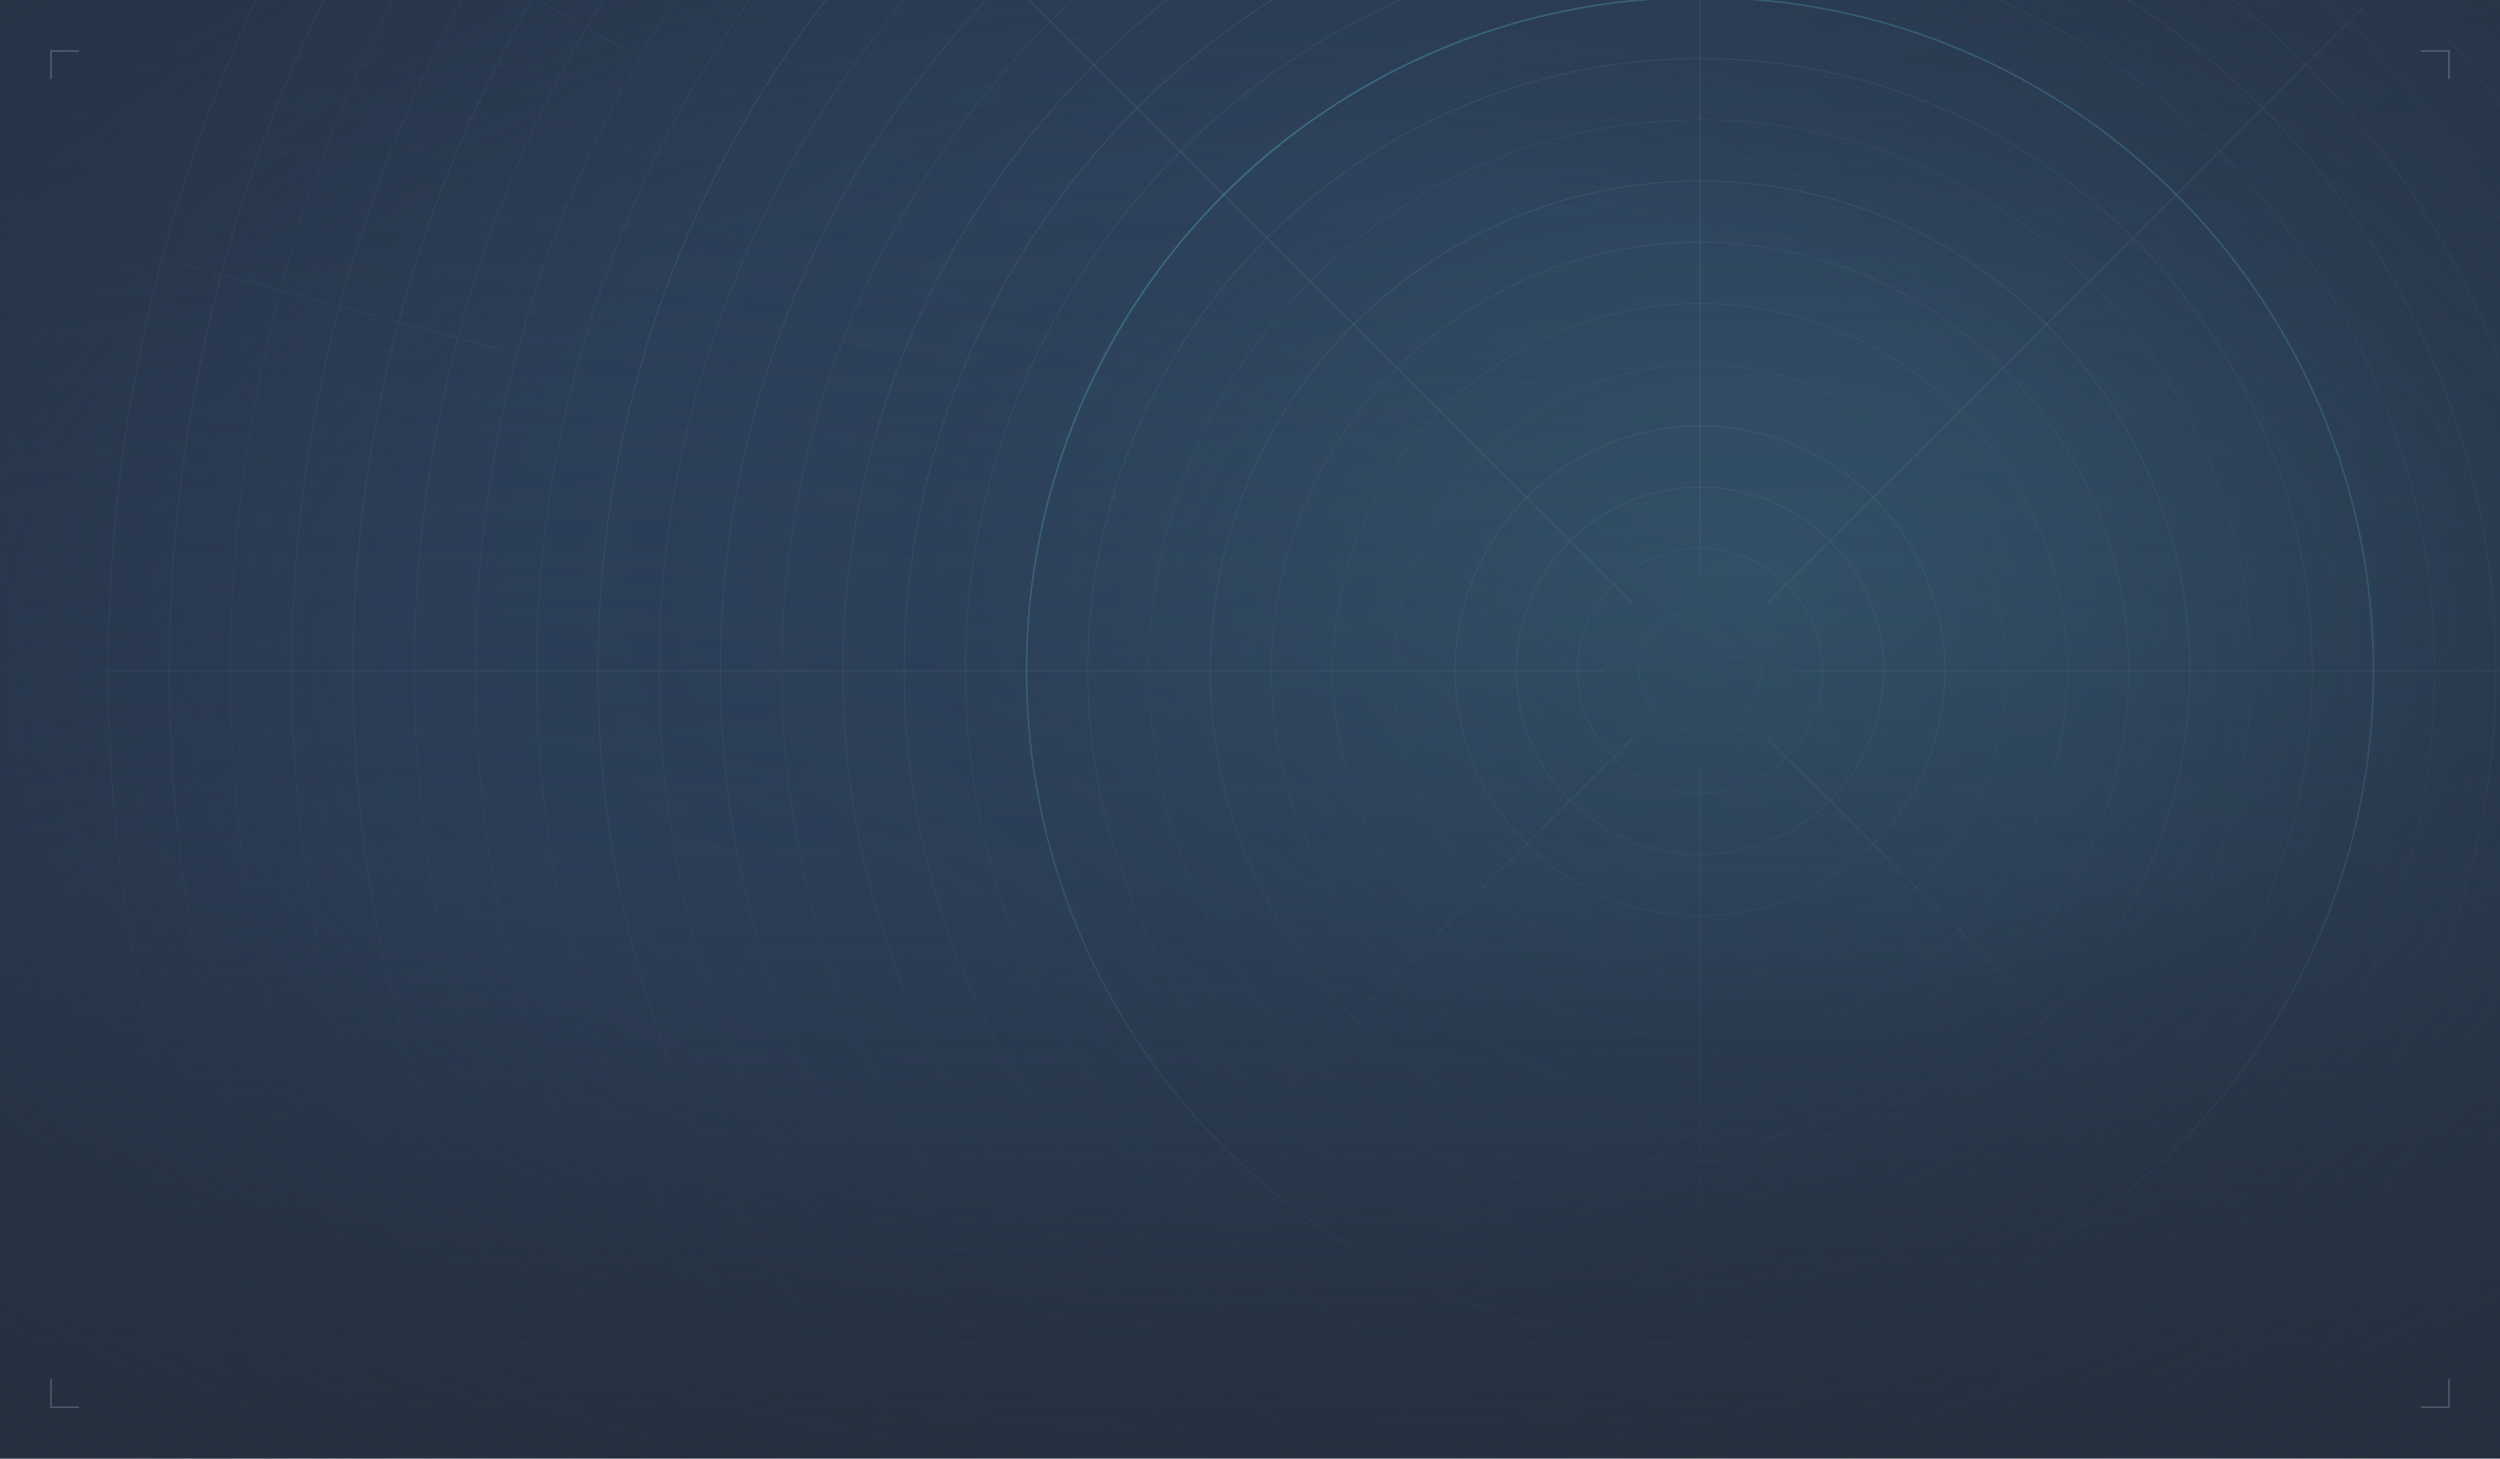
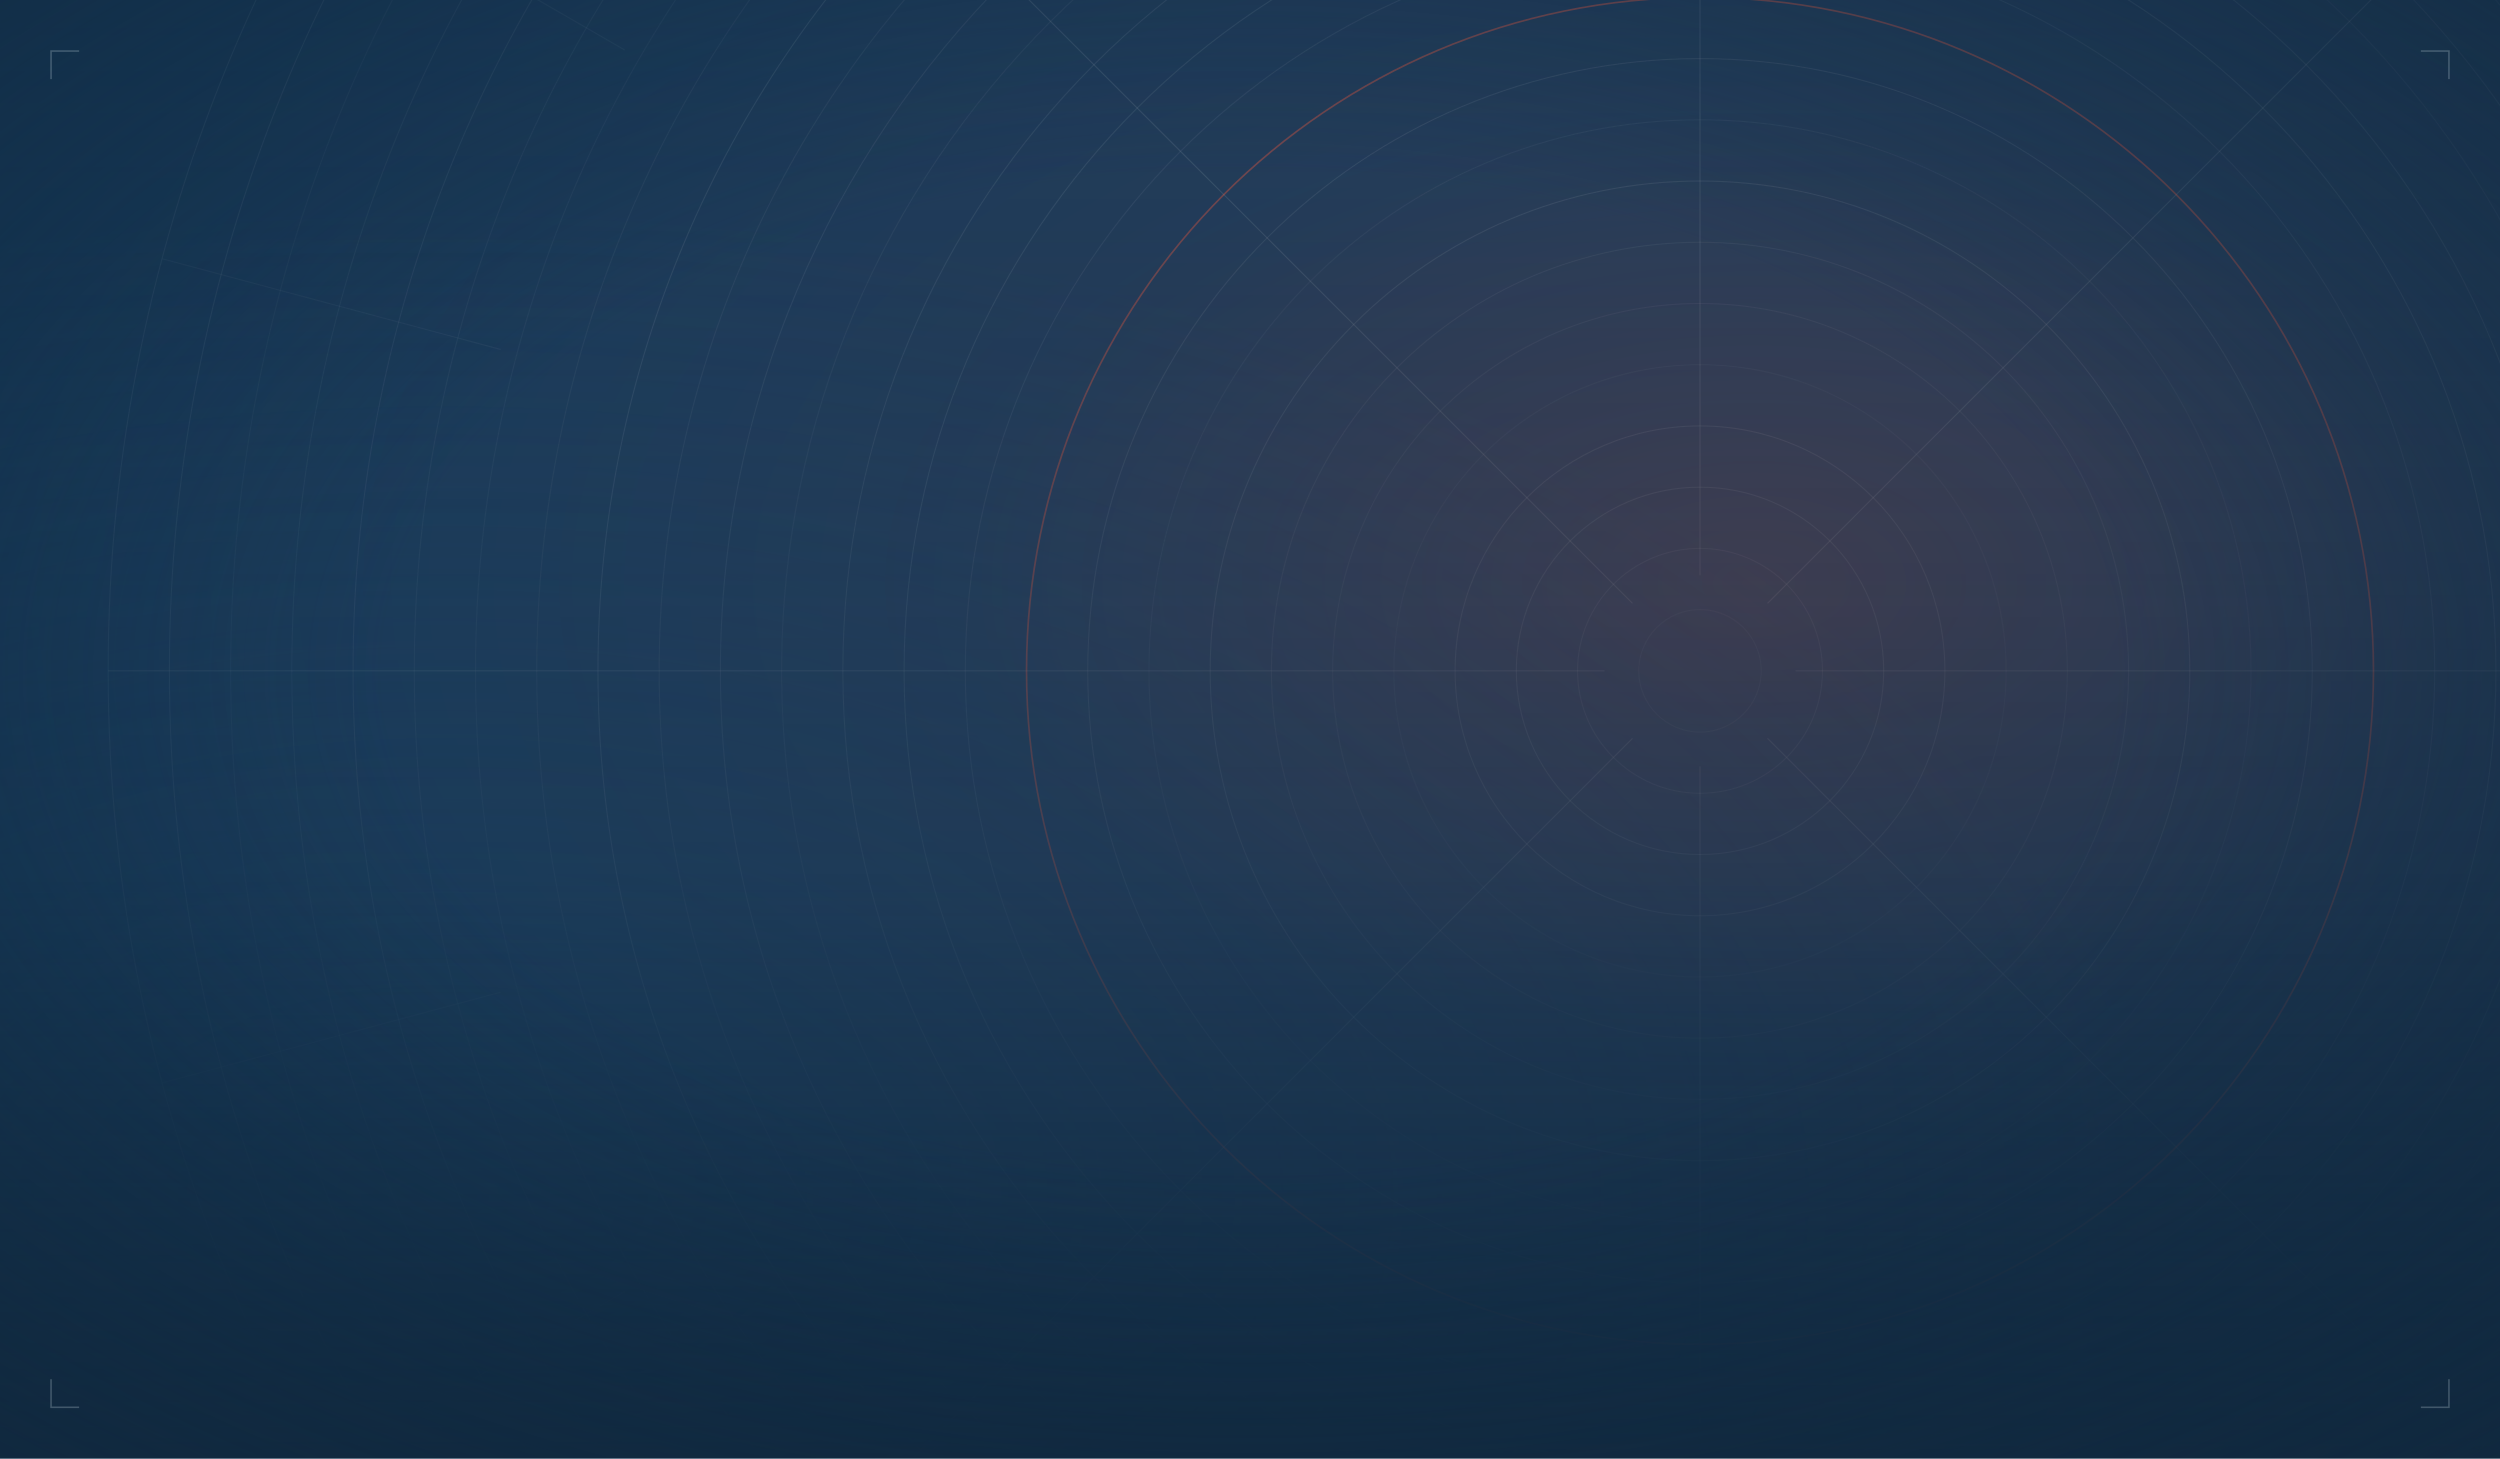
<svg xmlns="http://www.w3.org/2000/svg" viewBox="0 0 2400 1400" width="2400" height="1400" role="img" preserveAspectRatio="xMidYMid slice">
  <defs>
    <radialGradient id="key" cx="70%" cy="40%" r="72%">
-       <stop offset="0" stop-color="#5dc0d1" stop-opacity="0.22" />
-       <stop offset="0.45" stop-color="#5dc0d1" stop-opacity="0.06" />
-       <stop offset="1" stop-color="#5dc0d1" stop-opacity="0" />
+       <stop offset="0" stop-color="#FF5C3D" stop-opacity="0.22" />
+       <stop offset="0.45" stop-color="#FF5C3D" stop-opacity="0.06" />
+       <stop offset="1" stop-color="#FF5C3D" stop-opacity="0" />
    </radialGradient>
    <radialGradient id="fill" cx="18%" cy="82%" r="68%">
-       <stop offset="0" stop-color="#2f4668" stop-opacity="0.55" />
-       <stop offset="1" stop-color="#2f4668" stop-opacity="0" />
+       <stop offset="0" stop-color="#1F5078" stop-opacity="0.55" />
+       <stop offset="1" stop-color="#1F5078" stop-opacity="0" />
    </radialGradient>
    <linearGradient id="haze" x1="0" y1="1" x2="0" y2="0">
-       <stop offset="0" stop-color="#252f3e" stop-opacity="0.92" />
-       <stop offset="0.4" stop-color="#252f3e" stop-opacity="0.32" />
-       <stop offset="1" stop-color="#252f3e" stop-opacity="0" />
+       <stop offset="0" stop-color="#10283E" stop-opacity="0.92" />
+       <stop offset="0.4" stop-color="#10283E" stop-opacity="0.32" />
+       <stop offset="1" stop-color="#10283E" stop-opacity="0" />
    </linearGradient>
    <radialGradient id="vig" cx="50%" cy="46%" r="76%">
-       <stop offset="0.45" stop-color="#252f3e" stop-opacity="0" />
-       <stop offset="1" stop-color="#252f3e" stop-opacity="0.82" />
+       <stop offset="0.45" stop-color="#10283E" stop-opacity="0" />
+       <stop offset="1" stop-color="#10283E" stop-opacity="0.82" />
    </radialGradient>
    <linearGradient id="motifmask" x1="0" y1="0" x2="0" y2="1">
      <stop offset="0" stop-color="#fff" stop-opacity="0.95" />
      <stop offset="0.55" stop-color="#fff" stop-opacity="0.7" />
      <stop offset="1" stop-color="#fff" stop-opacity="0.12" />
    </linearGradient>
    <mask id="motif">
      <rect width="2400" height="1400" fill="url(#motifmask)" />
    </mask>
  </defs>
-   <rect width="2400" height="1400" fill="#2a3b55" />
+   <rect width="2400" height="1400" fill="#163B5C" />
  <rect width="2400" height="1400" fill="url(#fill)" />
  <g mask="url(#motif)">
-     <circle cx="1632" cy="644" r="58.78" fill="none" stroke="#bbcae4" stroke-opacity="0.07" stroke-width="1" />
-     <circle cx="1632" cy="644" r="117.55" fill="none" stroke="#bbcae4" stroke-opacity="0.1" stroke-width="1" />
-     <circle cx="1632" cy="644" r="176.33" fill="none" stroke="#bbcae4" stroke-opacity="0.13" stroke-width="1" />
-     <circle cx="1632" cy="644" r="235.1" fill="none" stroke="#bbcae4" stroke-opacity="0.13" stroke-width="1" />
-     <circle cx="1632" cy="644" r="293.88" fill="none" stroke="#bbcae4" stroke-opacity="0.06" stroke-width="1" />
-     <circle cx="1632" cy="644" r="352.65" fill="none" stroke="#bbcae4" stroke-opacity="0.08" stroke-width="1" />
-     <circle cx="1632" cy="644" r="411.43" fill="none" stroke="#bbcae4" stroke-opacity="0.09" stroke-width="1" />
-     <circle cx="1632" cy="644" r="470.21" fill="none" stroke="#bbcae4" stroke-opacity="0.13" stroke-width="1" />
-     <circle cx="1632" cy="644" r="528.98" fill="none" stroke="#bbcae4" stroke-opacity="0.07" stroke-width="1" />
-     <circle cx="1632" cy="644" r="587.76" fill="none" stroke="#bbcae4" stroke-opacity="0.12" stroke-width="1" />
-     <circle cx="1632" cy="644" r="646.53" fill="none" stroke="#5dc0d1" stroke-opacity="0.42" stroke-width="1.6" />
-     <circle cx="1632" cy="644" r="705.31" fill="none" stroke="#bbcae4" stroke-opacity="0.1" stroke-width="1" />
-     <circle cx="1632" cy="644" r="764.08" fill="none" stroke="#bbcae4" stroke-opacity="0.13" stroke-width="1" />
-     <circle cx="1632" cy="644" r="822.86" fill="none" stroke="#bbcae4" stroke-opacity="0.12" stroke-width="1" />
-     <circle cx="1632" cy="644" r="881.64" fill="none" stroke="#bbcae4" stroke-opacity="0.08" stroke-width="1" />
-     <circle cx="1632" cy="644" r="940.41" fill="none" stroke="#bbcae4" stroke-opacity="0.11" stroke-width="1" />
-     <circle cx="1632" cy="644" r="999.19" fill="none" stroke="#bbcae4" stroke-opacity="0.09" stroke-width="1" />
-     <circle cx="1632" cy="644" r="1057.96" fill="none" stroke="#bbcae4" stroke-opacity="0.14" stroke-width="1" />
-     <circle cx="1632" cy="644" r="1116.74" fill="none" stroke="#bbcae4" stroke-opacity="0.08" stroke-width="1" />
-     <circle cx="1632" cy="644" r="1175.51" fill="none" stroke="#bbcae4" stroke-opacity="0.07" stroke-width="1" />
-     <circle cx="1632" cy="644" r="1234.29" fill="none" stroke="#bbcae4" stroke-opacity="0.08" stroke-width="1" />
-     <circle cx="1632" cy="644" r="1293.07" fill="none" stroke="#bbcae4" stroke-opacity="0.11" stroke-width="1" />
-     <circle cx="1632" cy="644" r="1351.84" fill="none" stroke="#bbcae4" stroke-opacity="0.09" stroke-width="1" />
-     <circle cx="1632" cy="644" r="1410.62" fill="none" stroke="#bbcae4" stroke-opacity="0.07" stroke-width="1" />
-     <circle cx="1632" cy="644" r="1469.39" fill="none" stroke="#bbcae4" stroke-opacity="0.12" stroke-width="1" />
-     <circle cx="1632" cy="644" r="1528.17" fill="none" stroke="#bbcae4" stroke-opacity="0.12" stroke-width="1" />
-     <line x1="1723.69" y1="644" x2="3160.17" y2="644" stroke="#bbcae4" stroke-opacity="0.16" stroke-width="1" />
-     <line x1="2783.36" y1="952.5" x2="3108.1" y2="1039.52" stroke="#bbcae4" stroke-opacity="0.08" stroke-width="1" />
-     <line x1="2664.28" y1="1239.99" x2="2955.43" y2="1408.08" stroke="#bbcae4" stroke-opacity="0.08" stroke-width="1" />
-     <line x1="1696.83" y1="708.83" x2="2712.58" y2="1724.58" stroke="#bbcae4" stroke-opacity="0.16" stroke-width="1" />
-     <line x1="2227.99" y1="1676.28" x2="2396.08" y2="1967.43" stroke="#bbcae4" stroke-opacity="0.08" stroke-width="1" />
-     <line x1="1940.5" y1="1795.36" x2="2027.52" y2="2120.1" stroke="#bbcae4" stroke-opacity="0.08" stroke-width="1" />
-     <line x1="1632" y1="735.69" x2="1632" y2="2172.17" stroke="#bbcae4" stroke-opacity="0.16" stroke-width="1" />
-     <line x1="1323.5" y1="1795.36" x2="1236.48" y2="2120.1" stroke="#bbcae4" stroke-opacity="0.08" stroke-width="1" />
-     <line x1="1036.01" y1="1676.28" x2="867.92" y2="1967.43" stroke="#bbcae4" stroke-opacity="0.08" stroke-width="1" />
-     <line x1="1567.17" y1="708.83" x2="551.42" y2="1724.58" stroke="#bbcae4" stroke-opacity="0.16" stroke-width="1" />
-     <line x1="599.72" y1="1239.99" x2="308.57" y2="1408.08" stroke="#bbcae4" stroke-opacity="0.08" stroke-width="1" />
-     <line x1="480.64" y1="952.5" x2="155.9" y2="1039.52" stroke="#bbcae4" stroke-opacity="0.08" stroke-width="1" />
-     <line x1="1540.31" y1="644" x2="103.83" y2="644" stroke="#bbcae4" stroke-opacity="0.16" stroke-width="1" />
-     <line x1="480.64" y1="335.5" x2="155.9" y2="248.48" stroke="#bbcae4" stroke-opacity="0.08" stroke-width="1" />
-     <line x1="599.72" y1="48.01" x2="308.57" y2="-120.08" stroke="#bbcae4" stroke-opacity="0.08" stroke-width="1" />
-     <line x1="1567.17" y1="579.17" x2="551.42" y2="-436.58" stroke="#bbcae4" stroke-opacity="0.16" stroke-width="1" />
-     <line x1="1036.01" y1="-388.28" x2="867.92" y2="-679.43" stroke="#bbcae4" stroke-opacity="0.08" stroke-width="1" />
-     <line x1="1323.5" y1="-507.36" x2="1236.48" y2="-832.1" stroke="#bbcae4" stroke-opacity="0.08" stroke-width="1" />
-     <line x1="1632" y1="552.31" x2="1632" y2="-884.17" stroke="#bbcae4" stroke-opacity="0.16" stroke-width="1" />
-     <line x1="1940.5" y1="-507.36" x2="2027.52" y2="-832.1" stroke="#bbcae4" stroke-opacity="0.08" stroke-width="1" />
-     <line x1="2227.99" y1="-388.28" x2="2396.08" y2="-679.43" stroke="#bbcae4" stroke-opacity="0.08" stroke-width="1" />
-     <line x1="1696.83" y1="579.17" x2="2712.58" y2="-436.58" stroke="#bbcae4" stroke-opacity="0.16" stroke-width="1" />
-     <line x1="2664.28" y1="48.01" x2="2955.43" y2="-120.08" stroke="#bbcae4" stroke-opacity="0.08" stroke-width="1" />
-     <line x1="2783.36" y1="335.5" x2="3108.1" y2="248.48" stroke="#bbcae4" stroke-opacity="0.08" stroke-width="1" />
+     <circle cx="1632" cy="644" r="58.78" fill="none" stroke="#BFD0DC" stroke-opacity="0.07" stroke-width="1" />
+     <circle cx="1632" cy="644" r="117.55" fill="none" stroke="#BFD0DC" stroke-opacity="0.1" stroke-width="1" />
+     <circle cx="1632" cy="644" r="176.33" fill="none" stroke="#BFD0DC" stroke-opacity="0.13" stroke-width="1" />
+     <circle cx="1632" cy="644" r="235.1" fill="none" stroke="#BFD0DC" stroke-opacity="0.13" stroke-width="1" />
+     <circle cx="1632" cy="644" r="293.88" fill="none" stroke="#BFD0DC" stroke-opacity="0.06" stroke-width="1" />
+     <circle cx="1632" cy="644" r="352.65" fill="none" stroke="#BFD0DC" stroke-opacity="0.08" stroke-width="1" />
+     <circle cx="1632" cy="644" r="411.43" fill="none" stroke="#BFD0DC" stroke-opacity="0.09" stroke-width="1" />
+     <circle cx="1632" cy="644" r="470.21" fill="none" stroke="#BFD0DC" stroke-opacity="0.13" stroke-width="1" />
+     <circle cx="1632" cy="644" r="528.98" fill="none" stroke="#BFD0DC" stroke-opacity="0.07" stroke-width="1" />
+     <circle cx="1632" cy="644" r="587.76" fill="none" stroke="#BFD0DC" stroke-opacity="0.12" stroke-width="1" />
+     <circle cx="1632" cy="644" r="646.53" fill="none" stroke="#FF5C3D" stroke-opacity="0.42" stroke-width="1.6" />
+     <circle cx="1632" cy="644" r="705.31" fill="none" stroke="#BFD0DC" stroke-opacity="0.1" stroke-width="1" />
+     <circle cx="1632" cy="644" r="764.08" fill="none" stroke="#BFD0DC" stroke-opacity="0.13" stroke-width="1" />
+     <circle cx="1632" cy="644" r="822.86" fill="none" stroke="#BFD0DC" stroke-opacity="0.12" stroke-width="1" />
+     <circle cx="1632" cy="644" r="881.64" fill="none" stroke="#BFD0DC" stroke-opacity="0.08" stroke-width="1" />
+     <circle cx="1632" cy="644" r="940.41" fill="none" stroke="#BFD0DC" stroke-opacity="0.11" stroke-width="1" />
+     <circle cx="1632" cy="644" r="999.19" fill="none" stroke="#BFD0DC" stroke-opacity="0.09" stroke-width="1" />
+     <circle cx="1632" cy="644" r="1057.96" fill="none" stroke="#BFD0DC" stroke-opacity="0.14" stroke-width="1" />
+     <circle cx="1632" cy="644" r="1116.74" fill="none" stroke="#BFD0DC" stroke-opacity="0.08" stroke-width="1" />
+     <circle cx="1632" cy="644" r="1175.51" fill="none" stroke="#BFD0DC" stroke-opacity="0.07" stroke-width="1" />
+     <circle cx="1632" cy="644" r="1234.29" fill="none" stroke="#BFD0DC" stroke-opacity="0.08" stroke-width="1" />
+     <circle cx="1632" cy="644" r="1293.07" fill="none" stroke="#BFD0DC" stroke-opacity="0.11" stroke-width="1" />
+     <circle cx="1632" cy="644" r="1351.84" fill="none" stroke="#BFD0DC" stroke-opacity="0.09" stroke-width="1" />
+     <circle cx="1632" cy="644" r="1410.62" fill="none" stroke="#BFD0DC" stroke-opacity="0.07" stroke-width="1" />
+     <circle cx="1632" cy="644" r="1469.39" fill="none" stroke="#BFD0DC" stroke-opacity="0.12" stroke-width="1" />
+     <circle cx="1632" cy="644" r="1528.17" fill="none" stroke="#BFD0DC" stroke-opacity="0.12" stroke-width="1" />
+     <line x1="1723.69" y1="644" x2="3160.17" y2="644" stroke="#BFD0DC" stroke-opacity="0.16" stroke-width="1" />
+     <line x1="2783.36" y1="952.5" x2="3108.1" y2="1039.52" stroke="#BFD0DC" stroke-opacity="0.08" stroke-width="1" />
+     <line x1="2664.28" y1="1239.99" x2="2955.43" y2="1408.08" stroke="#BFD0DC" stroke-opacity="0.08" stroke-width="1" />
+     <line x1="1696.83" y1="708.83" x2="2712.58" y2="1724.58" stroke="#BFD0DC" stroke-opacity="0.16" stroke-width="1" />
+     <line x1="2227.99" y1="1676.28" x2="2396.08" y2="1967.43" stroke="#BFD0DC" stroke-opacity="0.08" stroke-width="1" />
+     <line x1="1940.5" y1="1795.36" x2="2027.52" y2="2120.1" stroke="#BFD0DC" stroke-opacity="0.08" stroke-width="1" />
+     <line x1="1632" y1="735.69" x2="1632" y2="2172.17" stroke="#BFD0DC" stroke-opacity="0.16" stroke-width="1" />
+     <line x1="1323.5" y1="1795.36" x2="1236.48" y2="2120.1" stroke="#BFD0DC" stroke-opacity="0.08" stroke-width="1" />
+     <line x1="1036.01" y1="1676.28" x2="867.92" y2="1967.43" stroke="#BFD0DC" stroke-opacity="0.08" stroke-width="1" />
+     <line x1="1567.17" y1="708.83" x2="551.42" y2="1724.58" stroke="#BFD0DC" stroke-opacity="0.16" stroke-width="1" />
+     <line x1="599.72" y1="1239.99" x2="308.57" y2="1408.08" stroke="#BFD0DC" stroke-opacity="0.08" stroke-width="1" />
+     <line x1="480.64" y1="952.5" x2="155.9" y2="1039.52" stroke="#BFD0DC" stroke-opacity="0.08" stroke-width="1" />
+     <line x1="1540.31" y1="644" x2="103.83" y2="644" stroke="#BFD0DC" stroke-opacity="0.16" stroke-width="1" />
+     <line x1="480.64" y1="335.5" x2="155.9" y2="248.48" stroke="#BFD0DC" stroke-opacity="0.08" stroke-width="1" />
+     <line x1="599.72" y1="48.01" x2="308.57" y2="-120.08" stroke="#BFD0DC" stroke-opacity="0.08" stroke-width="1" />
+     <line x1="1567.17" y1="579.17" x2="551.42" y2="-436.58" stroke="#BFD0DC" stroke-opacity="0.16" stroke-width="1" />
+     <line x1="1036.01" y1="-388.28" x2="867.92" y2="-679.43" stroke="#BFD0DC" stroke-opacity="0.08" stroke-width="1" />
+     <line x1="1323.5" y1="-507.36" x2="1236.48" y2="-832.1" stroke="#BFD0DC" stroke-opacity="0.08" stroke-width="1" />
+     <line x1="1632" y1="552.31" x2="1632" y2="-884.17" stroke="#BFD0DC" stroke-opacity="0.16" stroke-width="1" />
+     <line x1="1940.5" y1="-507.36" x2="2027.52" y2="-832.1" stroke="#BFD0DC" stroke-opacity="0.08" stroke-width="1" />
+     <line x1="2227.99" y1="-388.28" x2="2396.08" y2="-679.43" stroke="#BFD0DC" stroke-opacity="0.08" stroke-width="1" />
+     <line x1="1696.83" y1="579.17" x2="2712.58" y2="-436.58" stroke="#BFD0DC" stroke-opacity="0.16" stroke-width="1" />
+     <line x1="2664.28" y1="48.01" x2="2955.43" y2="-120.08" stroke="#BFD0DC" stroke-opacity="0.08" stroke-width="1" />
+     <line x1="2783.36" y1="335.5" x2="3108.1" y2="248.48" stroke="#BFD0DC" stroke-opacity="0.08" stroke-width="1" />
  </g>
  <rect width="2400" height="1400" fill="url(#key)" />
  <rect width="2400" height="1400" fill="url(#haze)" />
  <rect width="2400" height="1400" fill="url(#vig)" />
-   <path d="M49 75.95V49H75.95" fill="none" stroke="#bbcae4" stroke-opacity="0.28" stroke-width="1.5" />
-   <path d="M2324.05 49H2351V75.95" fill="none" stroke="#bbcae4" stroke-opacity="0.28" stroke-width="1.5" />
-   <path d="M2351 1324.05V1351H2324.05" fill="none" stroke="#bbcae4" stroke-opacity="0.28" stroke-width="1.5" />
-   <path d="M75.95 1351H49V1324.05" fill="none" stroke="#bbcae4" stroke-opacity="0.28" stroke-width="1.5" />
+   <path d="M49 75.95V49H75.95" fill="none" stroke="#BFD0DC" stroke-opacity="0.28" stroke-width="1.5" />
+   <path d="M2324.05 49H2351V75.95" fill="none" stroke="#BFD0DC" stroke-opacity="0.28" stroke-width="1.5" />
+   <path d="M2351 1324.05V1351H2324.05" fill="none" stroke="#BFD0DC" stroke-opacity="0.28" stroke-width="1.5" />
+   <path d="M75.95 1351H49V1324.05" fill="none" stroke="#BFD0DC" stroke-opacity="0.28" stroke-width="1.5" />
</svg>
